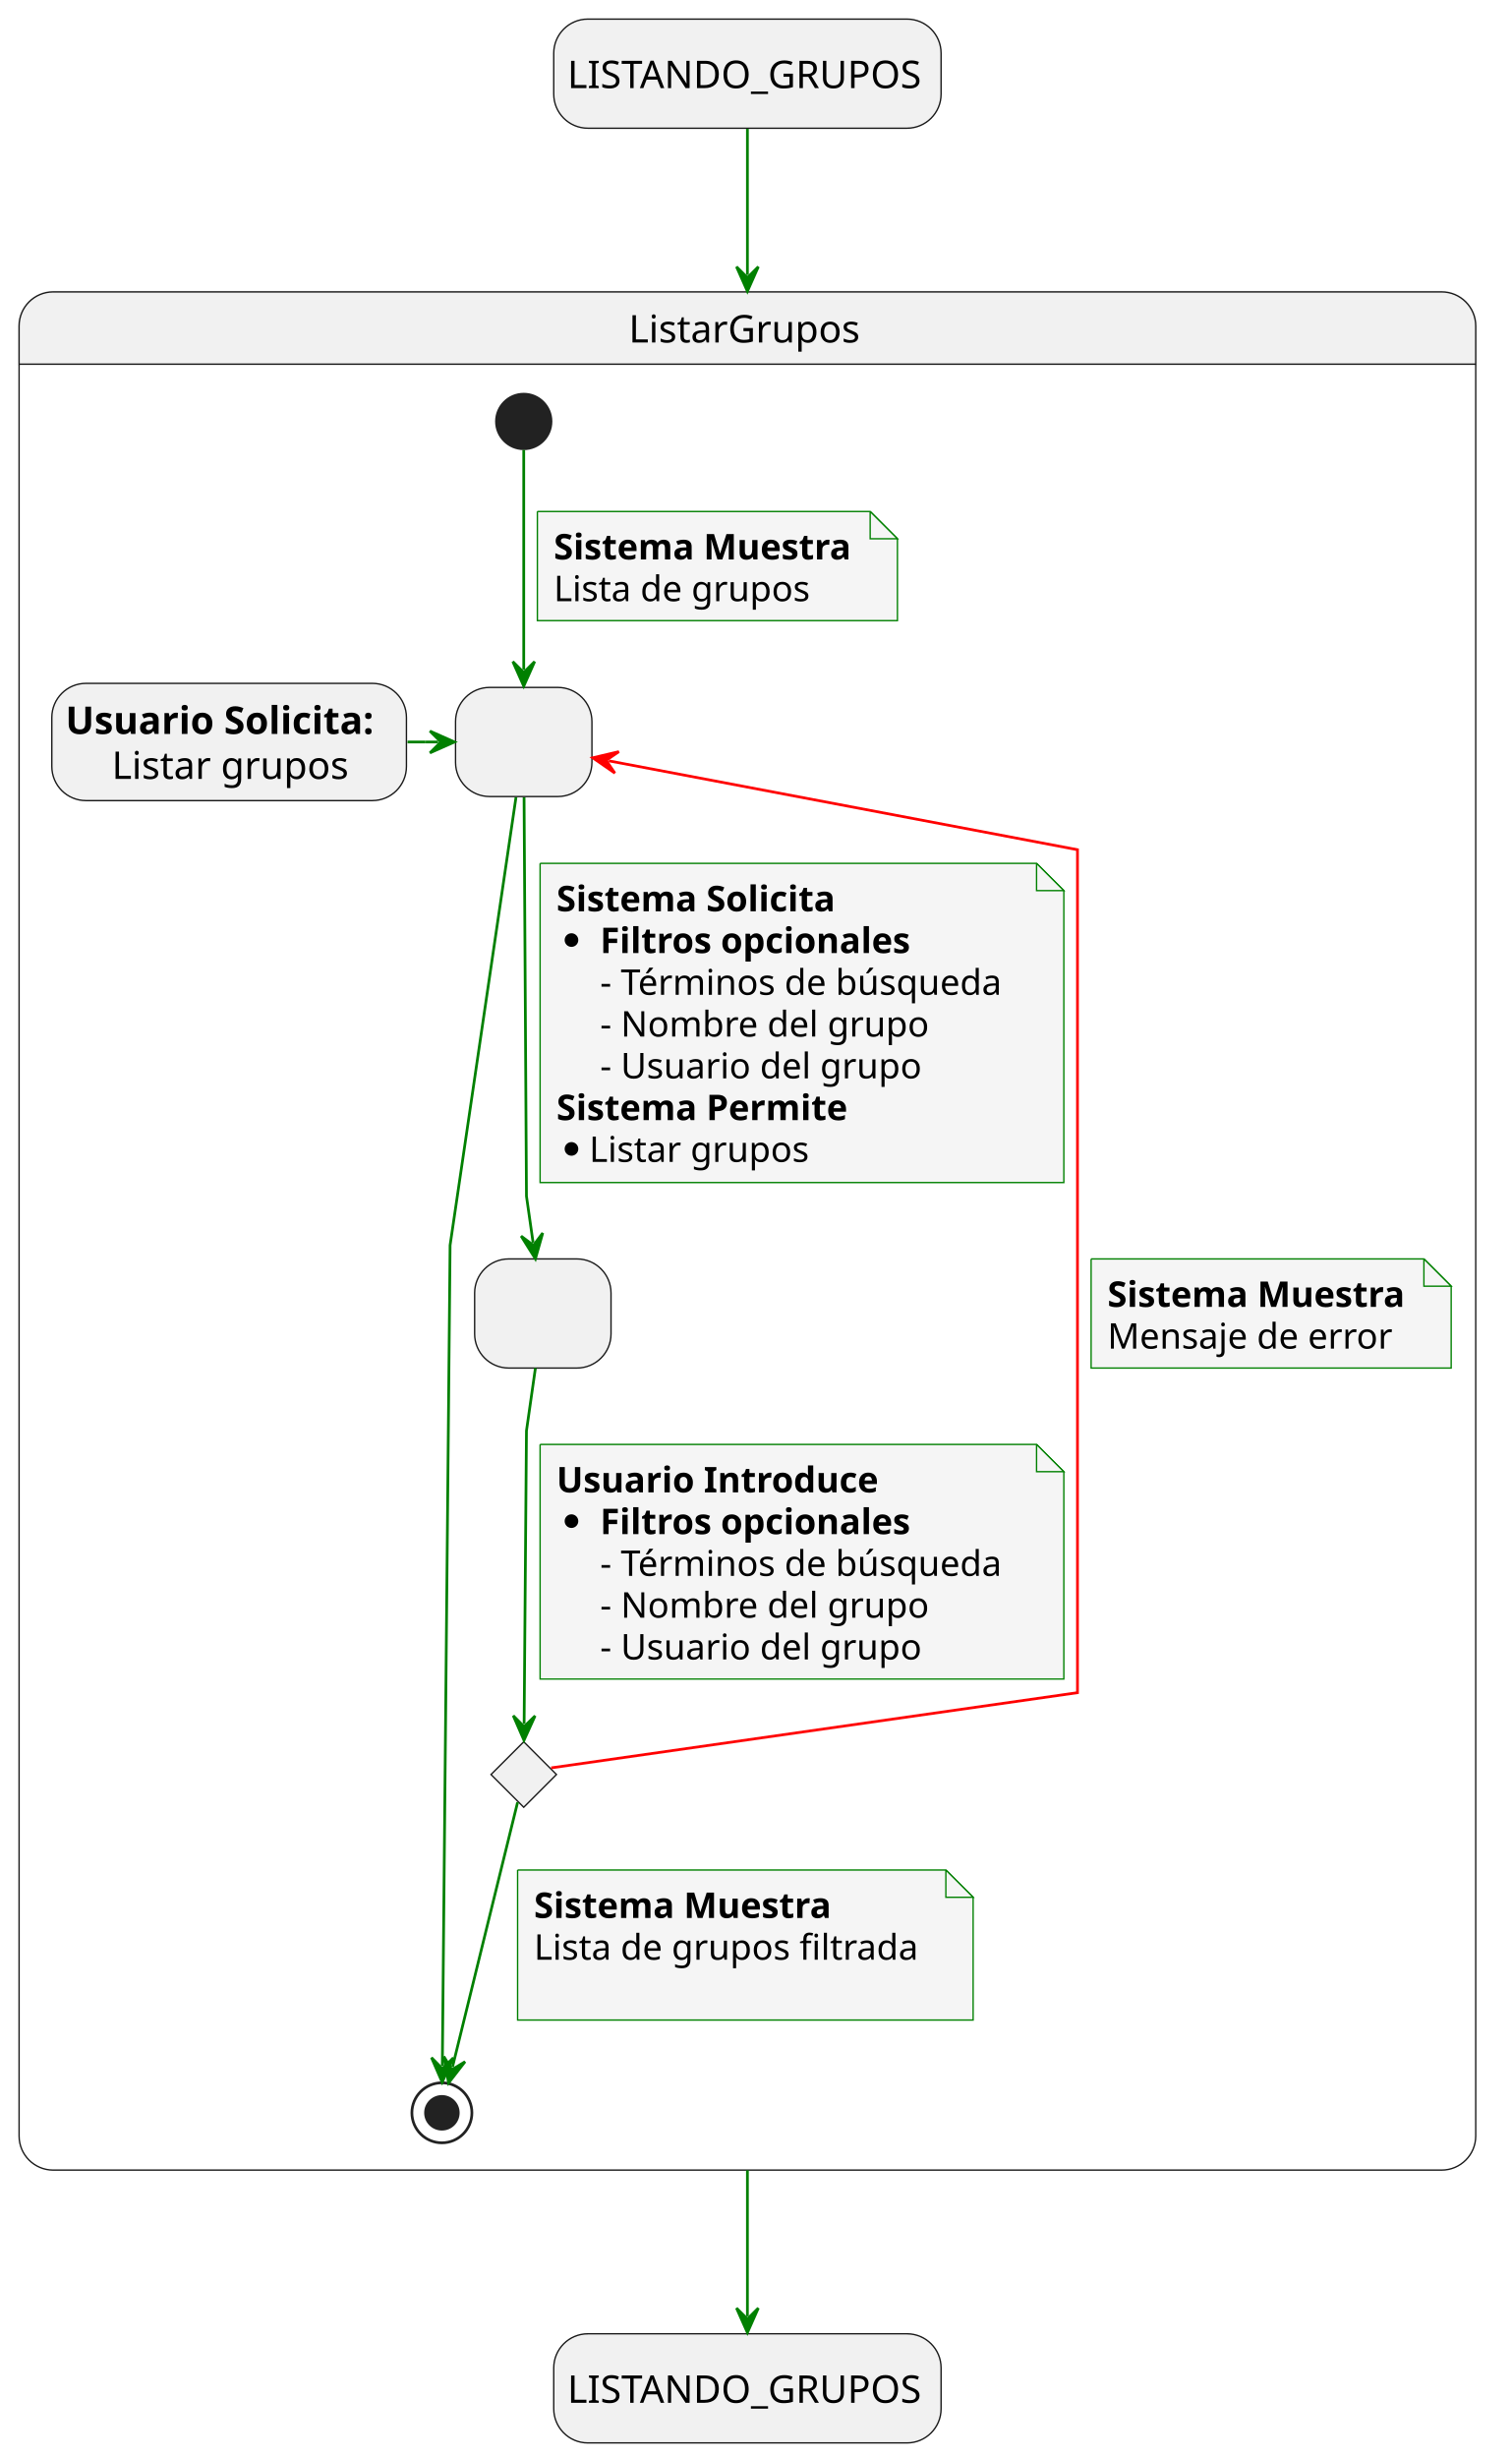
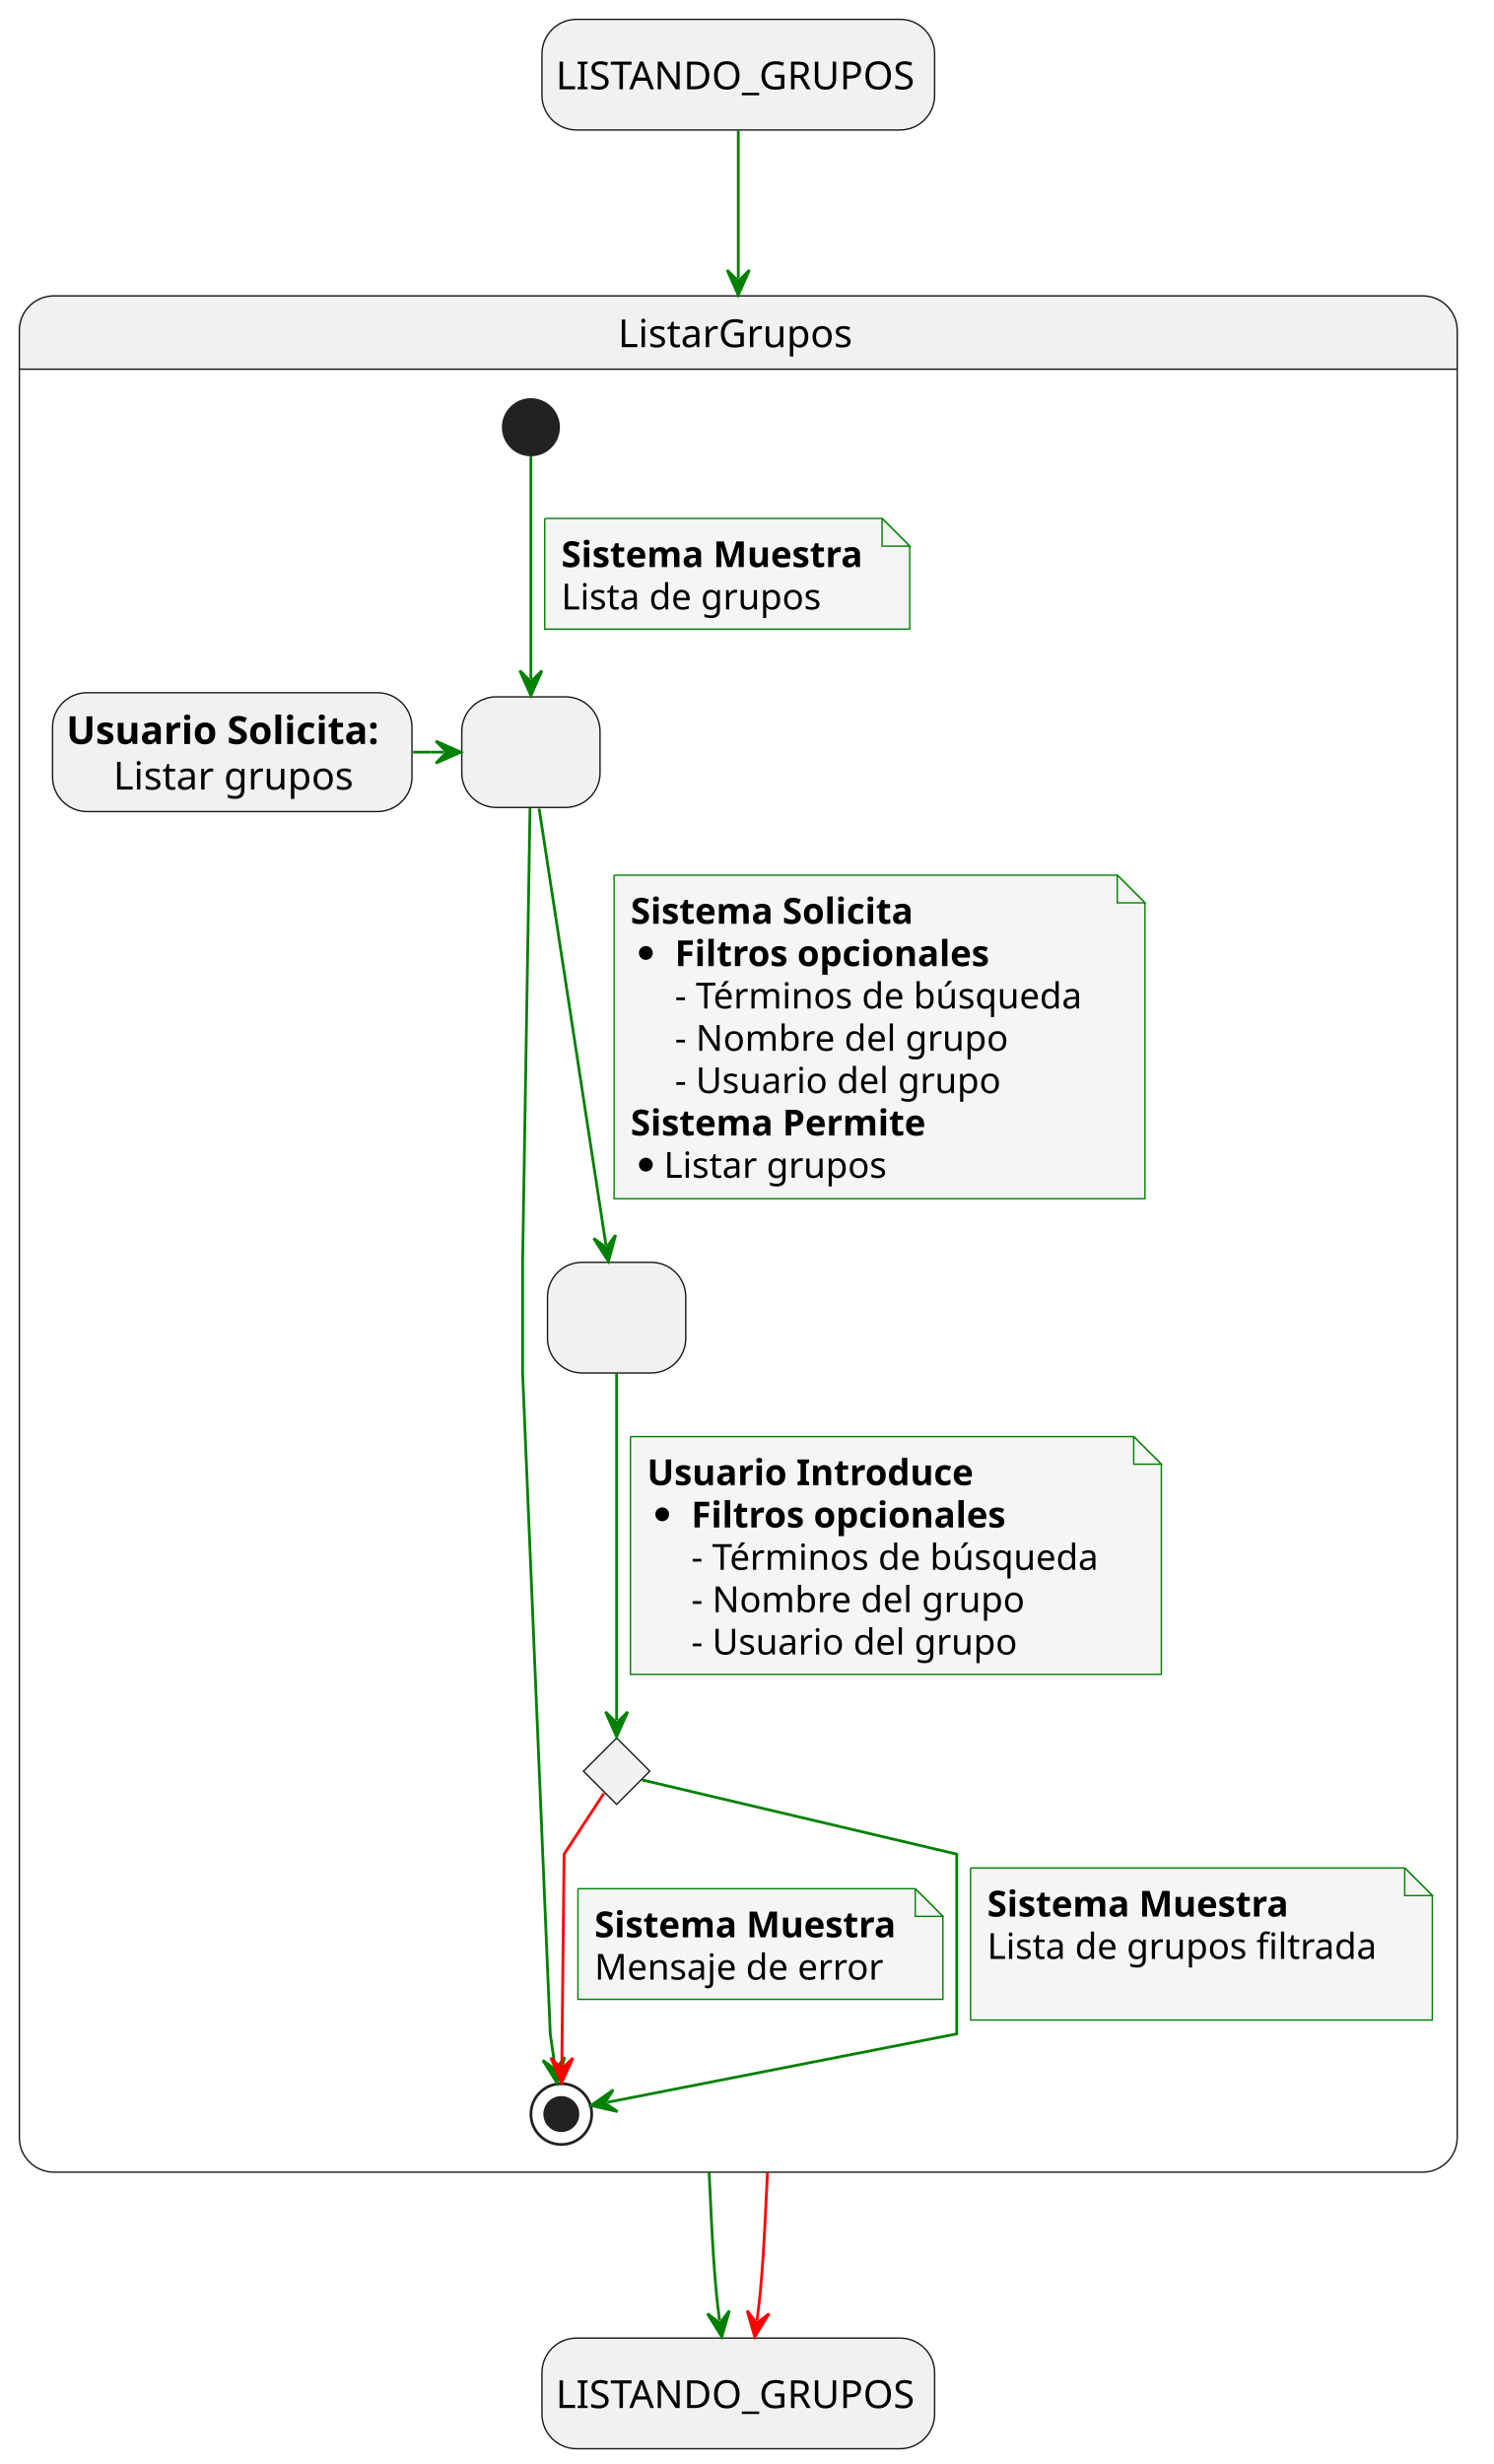
- <svg xmlns="http://www.w3.org/2000/svg" contentStyleType="text/css" height="901px" preserveAspectRatio="none" style="width:554px;height:901px;background:#FFFFFF;" version="1.1" viewBox="0 0 554 901" width="554px" zoomAndPan="magnify">
+ <svg xmlns="http://www.w3.org/2000/svg" contentStyleType="text/css" height="891px" preserveAspectRatio="none" style="width:540px;height:891px;background:#FFFFFF;" version="1.1" viewBox="0 0 540 891" width="540px" zoomAndPan="magnify">
  <defs />
  <g>
-     <rect fill="#F1F1F1" height="40" rx="12.5" ry="12.5" style="stroke:#181818;stroke-width:0.5;" width="142" x="203" y="7" />
-     <text fill="#000000" font-family="sans-serif" font-size="14" lengthAdjust="spacing" textLength="132" x="208" y="32.291">LISTANDO_GRUPOS</text>
-     <rect fill="#F1F1F1" height="40" rx="12.5" ry="12.5" style="stroke:#181818;stroke-width:0.5;" width="142" x="203" y="855.47" />
-     <text fill="#000000" font-family="sans-serif" font-size="14" lengthAdjust="spacing" textLength="132" x="208" y="880.761">LISTANDO_GRUPOS</text>
-     <path d="M19.5,107 L528.5,107 A12.5,12.5 0 0 1 541,119.5 L541,133.488 L7,133.488 L7,119.5 A12.5,12.5 0 0 1 19.5,107 " fill="#F1F1F1" style="stroke:#F1F1F1;stroke-width:1.0;" />
-     <rect fill="none" height="688.468" rx="12.5" ry="12.5" style="stroke:#181818;stroke-width:0.5;" width="534" x="7" y="107" />
-     <line style="stroke:#181818;stroke-width:0.5;" x1="7" x2="541" y1="133.488" y2="133.488" />
-     <text fill="#000000" font-family="sans-serif" font-size="14" lengthAdjust="spacing" textLength="87" x="230.5" y="125.535">ListarGrupos</text>
+     <rect fill="#F1F1F1" height="40" rx="12.5" ry="12.5" style="stroke:#181818;stroke-width:0.5;" width="142" x="196" y="7" />
+     <text fill="#000000" font-family="sans-serif" font-size="14" lengthAdjust="spacing" textLength="132" x="201" y="32.291">LISTANDO_GRUPOS</text>
+     <rect fill="#F1F1F1" height="40" rx="12.5" ry="12.5" style="stroke:#181818;stroke-width:0.5;" width="142" x="196" y="845.47" />
+     <text fill="#000000" font-family="sans-serif" font-size="14" lengthAdjust="spacing" textLength="132" x="201" y="870.761">LISTANDO_GRUPOS</text>
+     <path d="M19.5,107 L514.5,107 A12.5,12.5 0 0 1 527,119.5 L527,133.488 L7,133.488 L7,119.5 A12.5,12.5 0 0 1 19.5,107 " fill="#F1F1F1" style="stroke:#F1F1F1;stroke-width:1.0;" />
+     <rect fill="none" height="678.468" rx="12.5" ry="12.5" style="stroke:#181818;stroke-width:0.5;" width="520" x="7" y="107" />
+     <line style="stroke:#181818;stroke-width:0.5;" x1="7" x2="527" y1="133.488" y2="133.488" />
+     <text fill="#000000" font-family="sans-serif" font-size="14" lengthAdjust="spacing" textLength="87" x="223.5" y="125.535">ListarGrupos</text>
    <rect fill="#F1F1F1" height="40" rx="12.5" ry="12.5" style="stroke:#181818;stroke-width:0.5;" width="50" x="167" y="251.978" />
    <text fill="#000000" font-family="sans-serif" font-size="14" lengthAdjust="spacing" textLength="4" x="190" y="277.269"> </text>
-     <rect fill="#F1F1F1" height="40" rx="12.5" ry="12.5" style="stroke:#181818;stroke-width:0.5;" width="50" x="174" y="461.468" />
-     <text fill="#000000" font-family="sans-serif" font-size="14" lengthAdjust="spacing" textLength="4" x="197" y="486.759"> </text>
+     <rect fill="#F1F1F1" height="40" rx="12.5" ry="12.5" style="stroke:#181818;stroke-width:0.5;" width="50" x="198" y="456.468" />
+     <text fill="#000000" font-family="sans-serif" font-size="14" lengthAdjust="spacing" textLength="4" x="221" y="481.759"> </text>
    <g id="elem_revisionFiltrosEnviados">
-       <polygon fill="#F1F1F1" points="192,638.468,204,650.468,192,662.468,180,650.468,192,638.468" style="stroke:#181818;stroke-width:0.5;" />
+       <polygon fill="#F1F1F1" points="223,628.468,235,640.468,223,652.468,211,640.468,223,628.468" style="stroke:#181818;stroke-width:0.5;" />
    </g>
    <rect fill="#F1F1F1" height="42.977" rx="12.5" ry="12.5" style="stroke:#181818;stroke-width:0.5;" width="130" x="19" y="250.488" />
    <text fill="#000000" font-family="sans-serif" font-size="14" font-weight="bold" lengthAdjust="spacing" textLength="116" x="24" y="269.023">Usuario Solicita:</text>
    <text fill="#000000" font-family="sans-serif" font-size="14" lengthAdjust="spacing" textLength="4" x="140" y="269.023"> </text>
    <text fill="#000000" font-family="sans-serif" font-size="14" lengthAdjust="spacing" textLength="90" x="41" y="285.512">Listar grupos</text>
    <ellipse cx="192" cy="154.488" fill="#222222" rx="10" ry="10" style="stroke:#222222;stroke-width:1.0;" />
-     <ellipse cx="162" cy="774.468" fill="none" rx="11" ry="11" style="stroke:#222222;stroke-width:1.0;" />
-     <ellipse cx="162" cy="774.468" fill="#222222" rx="6" ry="6" style="stroke:#222222;stroke-width:1.0;" />
+     <ellipse cx="203" cy="764.468" fill="none" rx="11" ry="11" style="stroke:#222222;stroke-width:1.0;" />
+     <ellipse cx="203" cy="764.468" fill="#222222" rx="6" ry="6" style="stroke:#222222;stroke-width:1.0;" />
    <g id="link_usuarioSolicita_solicitudFiltros">
      <path d="M149.4,271.978 C153.31,271.978 156,271.978 156,271.978 C156,271.978 154.65,271.978 160.61,271.978 " fill="none" id="usuarioSolicita-to-solicitudFiltros" style="stroke:#008000;stroke-width:1.0;" />
      <polygon fill="#008000" points="166.61,271.978,157.61,267.978,161.61,271.978,157.61,275.978,166.61,271.978" style="stroke:#008000;stroke-width:1.0;" />
    </g>
    <g id="link_*start*ListarGrupos_solicitudFiltros">
      <path d="M192,164.938 C192,183.798 192,220.428 192,245.518 " fill="none" id="*start*ListarGrupos-to-solicitudFiltros" style="stroke:#008000;stroke-width:1.0;" />
      <polygon fill="#008000" points="192,251.518,196,242.518,192,246.518,188,242.518,192,251.518" style="stroke:#008000;stroke-width:1.0;" />
      <path d="M197,187.488 L197,227.488 L329,227.488 L329,197.488 L319,187.488 L197,187.488 " fill="#F5F5F5" style="stroke:#008000;stroke-width:0.5;" />
      <path d="M319,187.488 L319,197.488 L329,197.488 L319,187.488 " fill="#F5F5F5" style="stroke:#008000;stroke-width:0.5;" />
      <text fill="#000000" font-family="sans-serif" font-size="13" font-weight="bold" lengthAdjust="spacing" textLength="111" x="203" y="205.057">Sistema Muestra</text>
      <text fill="#000000" font-family="sans-serif" font-size="13" lengthAdjust="spacing" textLength="97" x="203" y="220.367">Lista de grupos</text>
    </g>
    <g id="link_solicitudFiltros_*end*ListarGrupos">
-       <path d="M189.16,292.268 C182.23,339.378 165,456.468 165,456.468 C165,456.468 162.666,703.019 162.156,757.279 " fill="none" id="solicitudFiltros-to-*end*ListarGrupos" style="stroke:#008000;stroke-width:1.0;" />
-       <polygon fill="#008000" points="162.1,763.278,166.184,754.316,162.147,758.279,158.185,754.241,162.1,763.278" style="stroke:#008000;stroke-width:1.0;" />
+       <path d="M191.68,292.268 C190.91,339.378 189,456.468 189,456.468 C189,456.468 189,496.468 189,496.468 C189,496.468 199,735.468 199,735.468 C199,735.468 199.558,739.399 200.708,747.419 " fill="none" id="solicitudFiltros-to-*end*ListarGrupos" style="stroke:#008000;stroke-width:1.0;" />
+       <polygon fill="#008000" points="201.56,753.358,204.242,743.882,200.85,748.409,196.323,745.017,201.56,753.358" style="stroke:#008000;stroke-width:1.0;" />
    </g>
    <g id="link_solicitudFiltros_envioFiltros">
-       <path d="M192.12,292.288 C192.38,335.938 193,438.468 193,438.468 C193,438.468 193.841,444.379 195.431,455.499 " fill="none" id="solicitudFiltros-to-envioFiltros" style="stroke:#008000;stroke-width:1.0;" />
-       <polygon fill="#008000" points="196.28,461.438,198.966,451.963,195.572,456.489,191.046,453.095,196.28,461.438" style="stroke:#008000;stroke-width:1.0;" />
-       <path d="M198,316.468 L198,433.468 L390,433.468 L390,326.468 L380,316.468 L198,316.468 " fill="#F5F5F5" style="stroke:#008000;stroke-width:0.5;" />
-       <path d="M380,316.468 L380,326.468 L390,326.468 L380,316.468 " fill="#F5F5F5" style="stroke:#008000;stroke-width:0.5;" />
-       <text fill="#000000" font-family="sans-serif" font-size="13" font-weight="bold" lengthAdjust="spacing" textLength="103" x="204" y="334.037">Sistema Solicita</text>
-       <ellipse cx="209.5" cy="344.589" fill="#000000" rx="2.5" ry="2.5" style="stroke:#000000;stroke-width:0.0;" />
-       <text fill="#000000" font-family="sans-serif" font-size="13" font-weight="bold" lengthAdjust="spacing" textLength="117" x="220" y="349.347">Filtros opcionales</text>
-       <text fill="#000000" font-family="sans-serif" font-size="13" lengthAdjust="spacing" textLength="155" x="220" y="364.658">- Términos de búsqueda</text>
-       <text fill="#000000" font-family="sans-serif" font-size="13" lengthAdjust="spacing" textLength="126" x="220" y="379.968">- Nombre del grupo</text>
-       <text fill="#000000" font-family="sans-serif" font-size="13" lengthAdjust="spacing" textLength="124" x="220" y="395.279">- Usuario del grupo</text>
-       <text fill="#000000" font-family="sans-serif" font-size="13" font-weight="bold" lengthAdjust="spacing" textLength="108" x="204" y="410.589">Sistema Permite</text>
-       <ellipse cx="209.5" cy="421.142" fill="#000000" rx="2.5" ry="2.5" style="stroke:#000000;stroke-width:0.0;" />
-       <text fill="#000000" font-family="sans-serif" font-size="13" lengthAdjust="spacing" textLength="83" x="216" y="425.9">Listar grupos</text>
+       <path d="M194.97,292.398 C200.9,331.098 213.212,411.527 219.132,450.177 " fill="none" id="solicitudFiltros-to-envioFiltros" style="stroke:#008000;stroke-width:1.0;" />
+       <polygon fill="#008000" points="220.04,456.108,222.631,446.606,219.283,451.166,214.724,447.818,220.04,456.108" style="stroke:#008000;stroke-width:1.0;" />
+       <path d="M222.07,316.468 L222.07,433.468 L414.07,433.468 L414.07,326.468 L404.07,316.468 L222.07,316.468 " fill="#F5F5F5" style="stroke:#008000;stroke-width:0.5;" />
+       <path d="M404.07,316.468 L404.07,326.468 L414.07,326.468 L404.07,316.468 " fill="#F5F5F5" style="stroke:#008000;stroke-width:0.5;" />
+       <text fill="#000000" font-family="sans-serif" font-size="13" font-weight="bold" lengthAdjust="spacing" textLength="103" x="228.07" y="334.037">Sistema Solicita</text>
+       <ellipse cx="233.57" cy="344.589" fill="#000000" rx="2.5" ry="2.5" style="stroke:#000000;stroke-width:0.0;" />
+       <text fill="#000000" font-family="sans-serif" font-size="13" font-weight="bold" lengthAdjust="spacing" textLength="117" x="244.07" y="349.347">Filtros opcionales</text>
+       <text fill="#000000" font-family="sans-serif" font-size="13" lengthAdjust="spacing" textLength="155" x="244.07" y="364.658">- Términos de búsqueda</text>
+       <text fill="#000000" font-family="sans-serif" font-size="13" lengthAdjust="spacing" textLength="126" x="244.07" y="379.968">- Nombre del grupo</text>
+       <text fill="#000000" font-family="sans-serif" font-size="13" lengthAdjust="spacing" textLength="124" x="244.07" y="395.279">- Usuario del grupo</text>
+       <text fill="#000000" font-family="sans-serif" font-size="13" font-weight="bold" lengthAdjust="spacing" textLength="108" x="228.07" y="410.589">Sistema Permite</text>
+       <ellipse cx="233.57" cy="421.142" fill="#000000" rx="2.5" ry="2.5" style="stroke:#000000;stroke-width:0.0;" />
+       <text fill="#000000" font-family="sans-serif" font-size="13" lengthAdjust="spacing" textLength="83" x="240.07" y="425.9">Listar grupos</text>
    </g>
    <g id="link_envioFiltros_revisionFiltrosEnviados">
-       <path d="M196.28,501.498 C194.69,512.618 193,524.468 193,524.468 C193,524.468 192.388,600.989 192.138,631.928 " fill="none" id="envioFiltros-to-revisionFiltrosEnviados" style="stroke:#008000;stroke-width:1.0;" />
-       <polygon fill="#008000" points="192.09,637.928,196.163,628.961,192.13,632.928,188.163,628.896,192.09,637.928" style="stroke:#008000;stroke-width:1.0;" />
-       <path d="M198,529.468 L198,615.468 L390,615.468 L390,539.468 L380,529.468 L198,529.468 " fill="#F5F5F5" style="stroke:#008000;stroke-width:0.5;" />
-       <path d="M380,529.468 L380,539.468 L390,539.468 L380,529.468 " fill="#F5F5F5" style="stroke:#008000;stroke-width:0.5;" />
-       <text fill="#000000" font-family="sans-serif" font-size="13" font-weight="bold" lengthAdjust="spacing" textLength="121" x="204" y="547.037">Usuario Introduce</text>
-       <ellipse cx="209.5" cy="557.589" fill="#000000" rx="2.5" ry="2.5" style="stroke:#000000;stroke-width:0.0;" />
-       <text fill="#000000" font-family="sans-serif" font-size="13" font-weight="bold" lengthAdjust="spacing" textLength="117" x="220" y="562.347">Filtros opcionales</text>
-       <text fill="#000000" font-family="sans-serif" font-size="13" lengthAdjust="spacing" textLength="155" x="220" y="577.658">- Términos de búsqueda</text>
-       <text fill="#000000" font-family="sans-serif" font-size="13" lengthAdjust="spacing" textLength="126" x="220" y="592.968">- Nombre del grupo</text>
-       <text fill="#000000" font-family="sans-serif" font-size="13" lengthAdjust="spacing" textLength="124" x="220" y="608.279">- Usuario del grupo</text>
-     </g>
-     <g id="link_revisionFiltrosEnviados_solicitudFiltros">
-       <path d="M202.07,648.028 C243.03,642.178 395,620.468 395,620.468 C395,620.468 395,311.468 395,311.468 C395,311.468 277.615,289.216 223.195,278.896 " fill="none" id="revisionFiltrosEnviados-to-solicitudFiltros" style="stroke:#FF0000;stroke-width:1.0;" />
-       <polygon fill="#FF0000" points="217.3,277.778,225.397,283.385,222.212,278.71,226.888,275.525,217.3,277.778" style="stroke:#FF0000;stroke-width:1.0;" />
-       <path d="M400,461.468 L400,501.468 L532,501.468 L532,471.468 L522,461.468 L400,461.468 " fill="#F5F5F5" style="stroke:#008000;stroke-width:0.5;" />
-       <path d="M522,461.468 L522,471.468 L532,471.468 L522,461.468 " fill="#F5F5F5" style="stroke:#008000;stroke-width:0.5;" />
-       <text fill="#000000" font-family="sans-serif" font-size="13" font-weight="bold" lengthAdjust="spacing" textLength="111" x="406" y="479.037">Sistema Muestra</text>
-       <text fill="#000000" font-family="sans-serif" font-size="13" lengthAdjust="spacing" textLength="104" x="406" y="494.347">Mensaje de error</text>
+       <path d="M223,496.688 C223,530.718 223,594.558 223,622.018 " fill="none" id="envioFiltros-to-revisionFiltrosEnviados" style="stroke:#008000;stroke-width:1.0;" />
+       <polygon fill="#008000" points="223,628.018,227,619.018,223,623.018,219,619.018,223,628.018" style="stroke:#008000;stroke-width:1.0;" />
+       <path d="M228,519.468 L228,605.468 L420,605.468 L420,529.468 L410,519.468 L228,519.468 " fill="#F5F5F5" style="stroke:#008000;stroke-width:0.5;" />
+       <path d="M410,519.468 L410,529.468 L420,529.468 L410,519.468 " fill="#F5F5F5" style="stroke:#008000;stroke-width:0.5;" />
+       <text fill="#000000" font-family="sans-serif" font-size="13" font-weight="bold" lengthAdjust="spacing" textLength="121" x="234" y="537.037">Usuario Introduce</text>
+       <ellipse cx="239.5" cy="547.589" fill="#000000" rx="2.5" ry="2.5" style="stroke:#000000;stroke-width:0.0;" />
+       <text fill="#000000" font-family="sans-serif" font-size="13" font-weight="bold" lengthAdjust="spacing" textLength="117" x="250" y="552.347">Filtros opcionales</text>
+       <text fill="#000000" font-family="sans-serif" font-size="13" lengthAdjust="spacing" textLength="155" x="250" y="567.658">- Términos de búsqueda</text>
+       <text fill="#000000" font-family="sans-serif" font-size="13" lengthAdjust="spacing" textLength="126" x="250" y="582.968">- Nombre del grupo</text>
+       <text fill="#000000" font-family="sans-serif" font-size="13" lengthAdjust="spacing" textLength="124" x="250" y="598.279">- Usuario del grupo</text>
    </g>
    <g id="link_revisionFiltrosEnviados_*end*ListarGrupos">
-       <path d="M189.75,660.638 C184.24,683.028 171.582,734.502 165.882,757.692 " fill="none" id="revisionFiltrosEnviados-to-*end*ListarGrupos" style="stroke:#008000;stroke-width:1.0;" />
-       <polygon fill="#008000" points="164.45,763.518,170.483,755.733,165.643,758.663,162.714,753.824,164.45,763.518" style="stroke:#008000;stroke-width:1.0;" />
-       <path d="M189.75,685.468 L189.75,740.468 L356.75,740.468 L356.75,695.468 L346.75,685.468 L189.75,685.468 " fill="#F5F5F5" style="stroke:#008000;stroke-width:0.5;" />
-       <path d="M346.75,685.468 L346.75,695.468 L356.75,695.468 L346.75,685.468 " fill="#F5F5F5" style="stroke:#008000;stroke-width:0.5;" />
-       <text fill="#000000" font-family="sans-serif" font-size="13" font-weight="bold" lengthAdjust="spacing" textLength="111" x="195.75" y="703.037">Sistema Muestra</text>
-       <text fill="#000000" font-family="sans-serif" font-size="13" lengthAdjust="spacing" textLength="146" x="195.75" y="718.347">Lista de grupos filtrada</text>
-       <text fill="#000000" font-family="sans-serif" font-size="13" lengthAdjust="spacing" textLength="4" x="195.75" y="733.658"> </text>
+       <path d="M218.4,648.488 C212.78,657.068 204,670.468 204,670.468 C204,670.468 203.434,722.949 203.174,747.159 " fill="none" id="revisionFiltrosEnviados-to-*end*ListarGrupos" style="stroke:#FF0000;stroke-width:1.0;" />
+       <polygon fill="#FF0000" points="203.11,753.158,207.206,744.202,203.164,748.159,199.207,744.116,203.11,753.158" style="stroke:#FF0000;stroke-width:1.0;" />
+       <path d="M209,682.968 L209,722.968 L341,722.968 L341,692.968 L331,682.968 L209,682.968 " fill="#F5F5F5" style="stroke:#008000;stroke-width:0.5;" />
+       <path d="M331,682.968 L331,692.968 L341,692.968 L331,682.968 " fill="#F5F5F5" style="stroke:#008000;stroke-width:0.5;" />
+       <text fill="#000000" font-family="sans-serif" font-size="13" font-weight="bold" lengthAdjust="spacing" textLength="111" x="215" y="700.537">Sistema Muestra</text>
+       <text fill="#000000" font-family="sans-serif" font-size="13" lengthAdjust="spacing" textLength="104" x="215" y="715.847">Mensaje de error</text>
+     </g>
+     <g id="link_revisionFiltrosEnviados_*end*ListarGrupos">
+       <path d="M232.25,643.648 C260.85,650.388 346,670.468 346,670.468 C346,670.468 346,735.468 346,735.468 C346,735.468 252.888,753.694 219.638,760.214 " fill="none" id="revisionFiltrosEnviados-to-*end*ListarGrupos-1" style="stroke:#008000;stroke-width:1.0;" />
+       <polygon fill="#008000" points="213.75,761.368,223.351,763.562,218.657,760.406,221.812,755.711,213.75,761.368" style="stroke:#008000;stroke-width:1.0;" />
+       <path d="M351,675.468 L351,730.468 L518,730.468 L518,685.468 L508,675.468 L351,675.468 " fill="#F5F5F5" style="stroke:#008000;stroke-width:0.5;" />
+       <path d="M508,675.468 L508,685.468 L518,685.468 L508,675.468 " fill="#F5F5F5" style="stroke:#008000;stroke-width:0.5;" />
+       <text fill="#000000" font-family="sans-serif" font-size="13" font-weight="bold" lengthAdjust="spacing" textLength="111" x="357" y="693.037">Sistema Muestra</text>
+       <text fill="#000000" font-family="sans-serif" font-size="13" lengthAdjust="spacing" textLength="146" x="357" y="708.347">Lista de grupos filtrada</text>
+       <text fill="#000000" font-family="sans-serif" font-size="13" lengthAdjust="spacing" textLength="4" x="357" y="723.658"> </text>
    </g>
    <g id="link_startState_ListarGrupos">
-       <path d="M274,47.24 C274,61.2 274,75.94 274,100.78 " fill="none" id="startState-to-ListarGrupos" style="stroke:#008000;stroke-width:1.0;" />
-       <polygon fill="#008000" points="274,106.78,278,97.78,274,101.78,270,97.78,274,106.78" style="stroke:#008000;stroke-width:1.0;" />
+       <path d="M267,47.29 C267,61.23 267,75.93 267,100.68 " fill="none" id="startState-to-ListarGrupos" style="stroke:#008000;stroke-width:1.0;" />
+       <polygon fill="#008000" points="267,106.68,271,97.68,267,101.68,263,97.68,267,106.68" style="stroke:#008000;stroke-width:1.0;" />
    </g>
    <g id="link_ListarGrupos_endState">
-       <path d="M274,795.55 C274,820.34 274,835.07 274,849.05 " fill="none" id="ListarGrupos-to-endState" style="stroke:#008000;stroke-width:1.0;" />
-       <polygon fill="#008000" points="274,855.05,278,846.05,274,850.05,270,846.05,274,855.05" style="stroke:#008000;stroke-width:1.0;" />
+       <path d="M256.45,785.5 C257.6,810.28 258.319,825.075 260.229,839.075 " fill="none" id="ListarGrupos-to-endState" style="stroke:#008000;stroke-width:1.0;" />
+       <polygon fill="#008000" points="261.04,845.02,263.787,835.562,260.364,840.066,255.86,836.643,261.04,845.02" style="stroke:#008000;stroke-width:1.0;" />
+     </g>
+     <g id="link_ListarGrupos_endState">
+       <path d="M277.55,785.5 C276.4,810.28 275.681,825.075 273.771,839.075 " fill="none" id="ListarGrupos-to-endState-1" style="stroke:#FF0000;stroke-width:1.0;" />
+       <polygon fill="#FF0000" points="272.96,845.02,278.14,836.643,273.636,840.066,270.213,835.562,272.96,845.02" style="stroke:#FF0000;stroke-width:1.0;" />
    </g>
  </g>
</svg>
